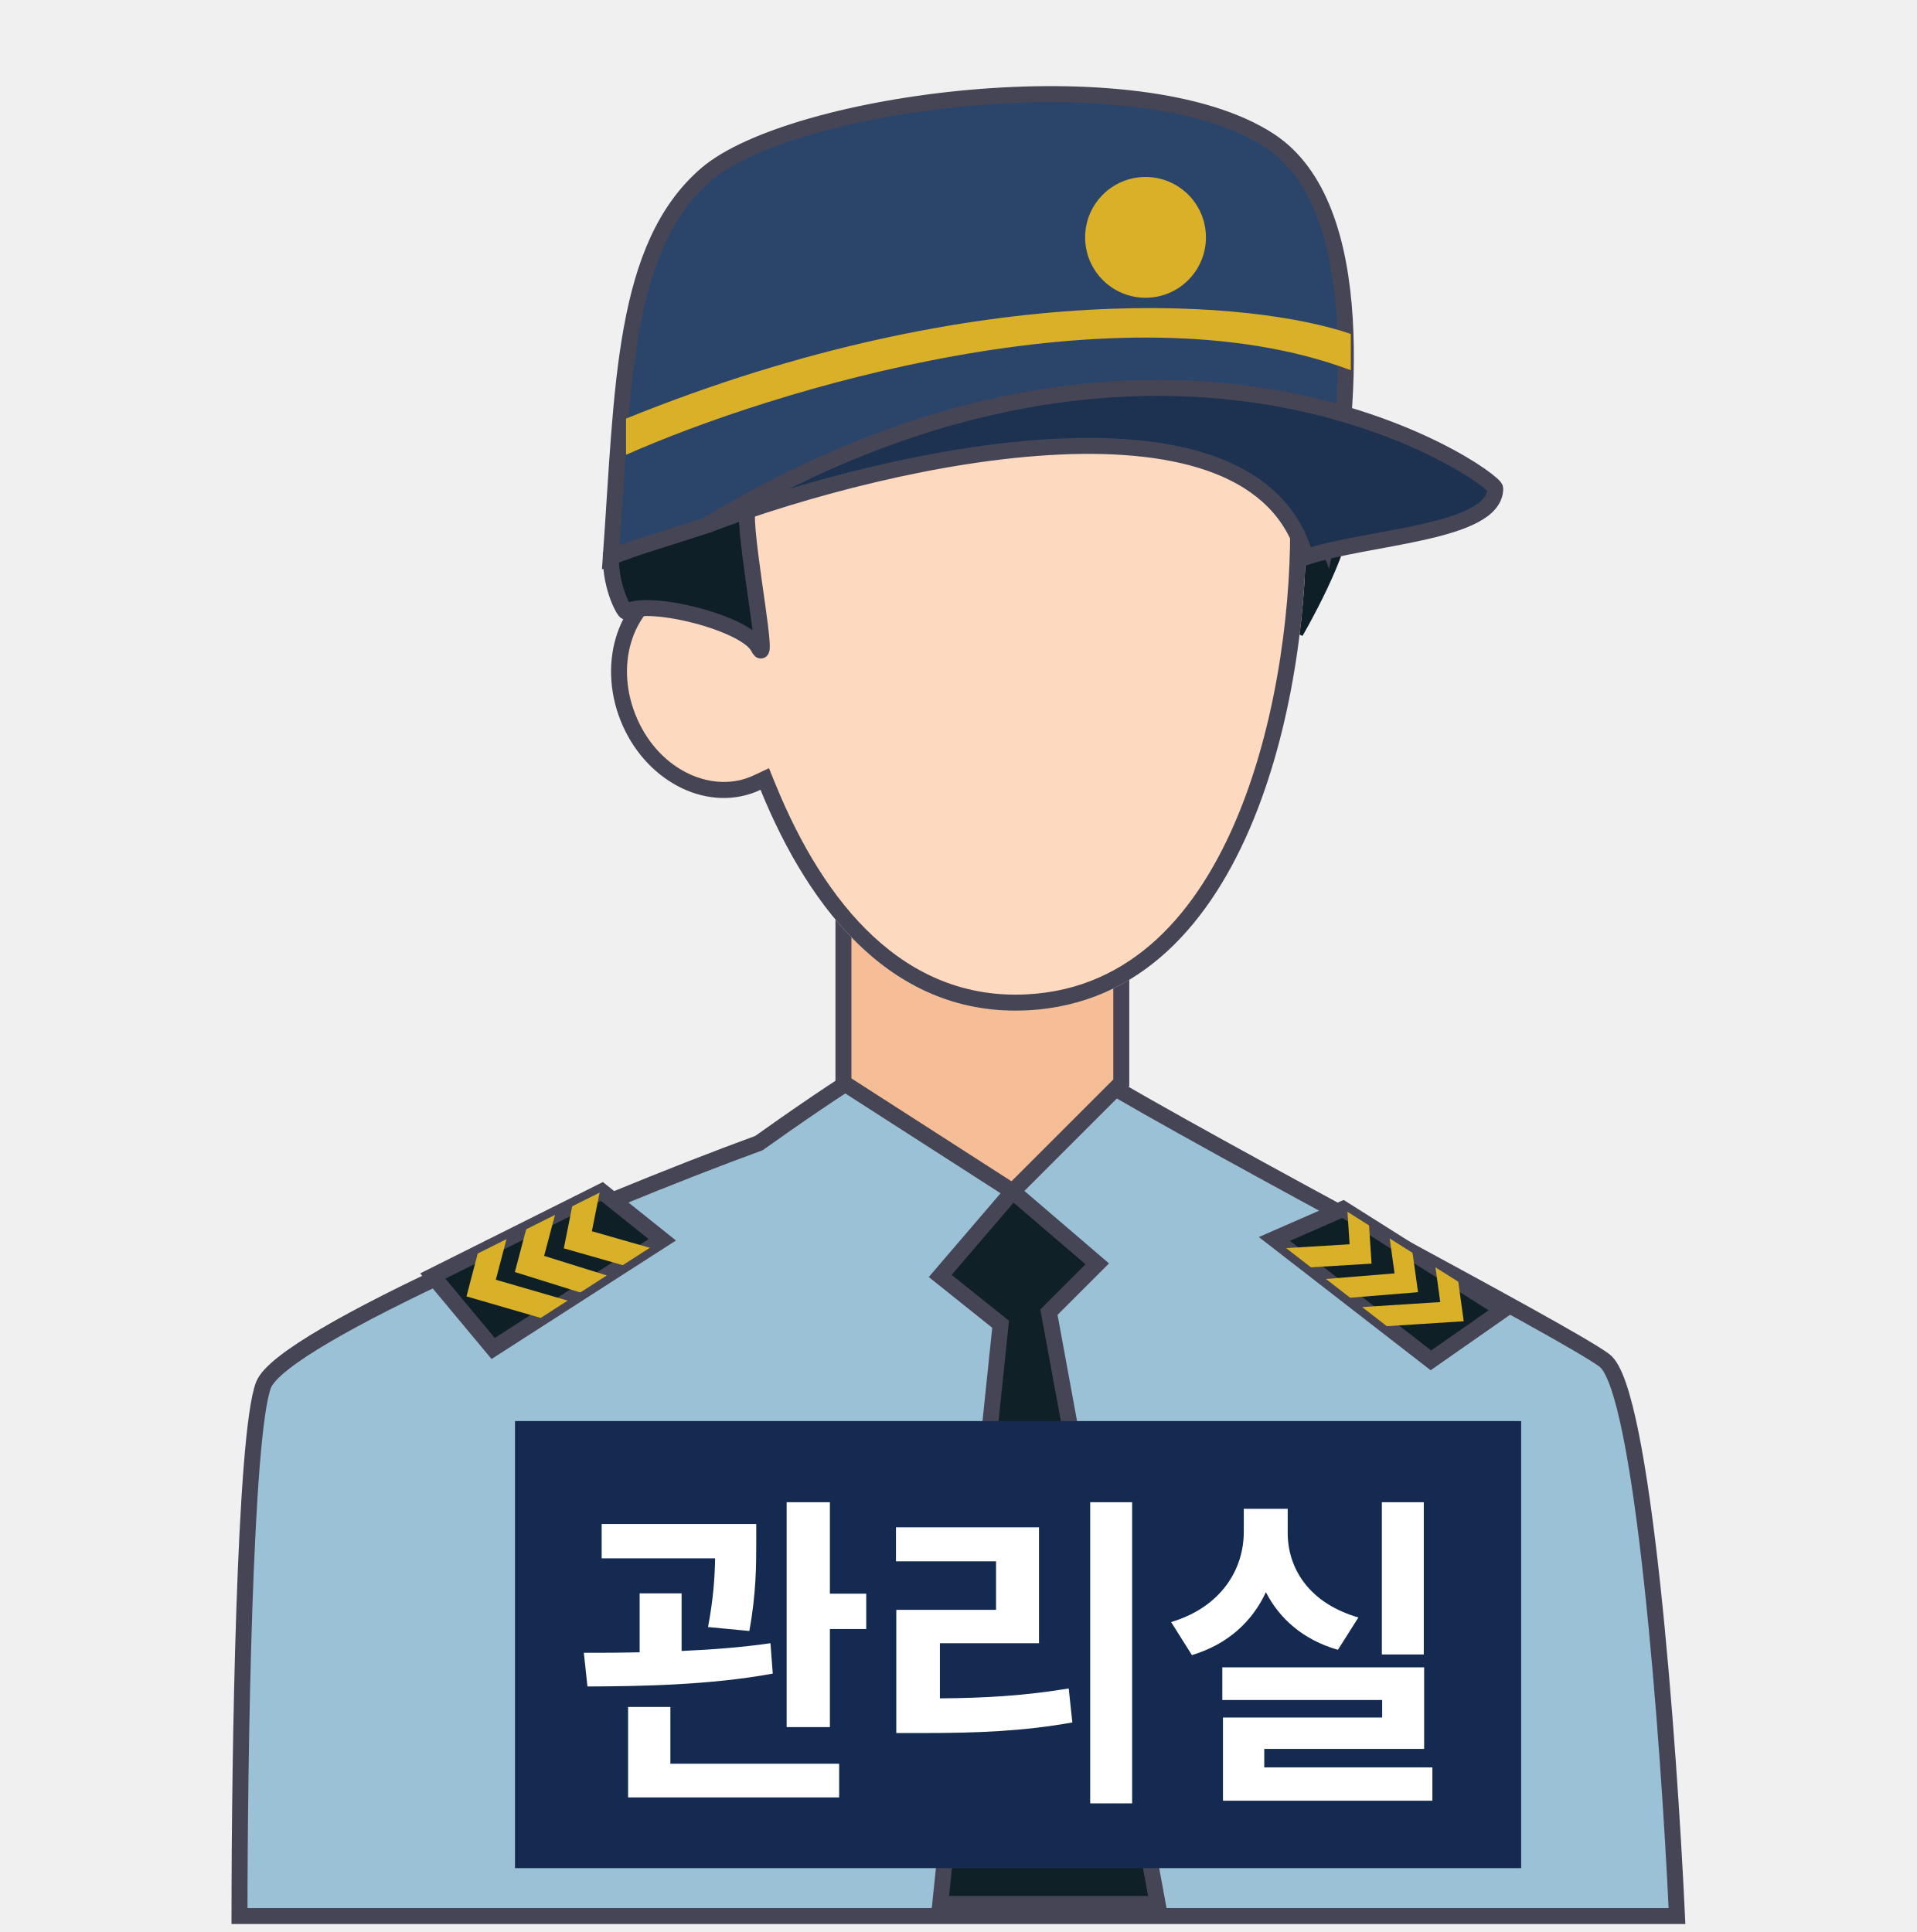
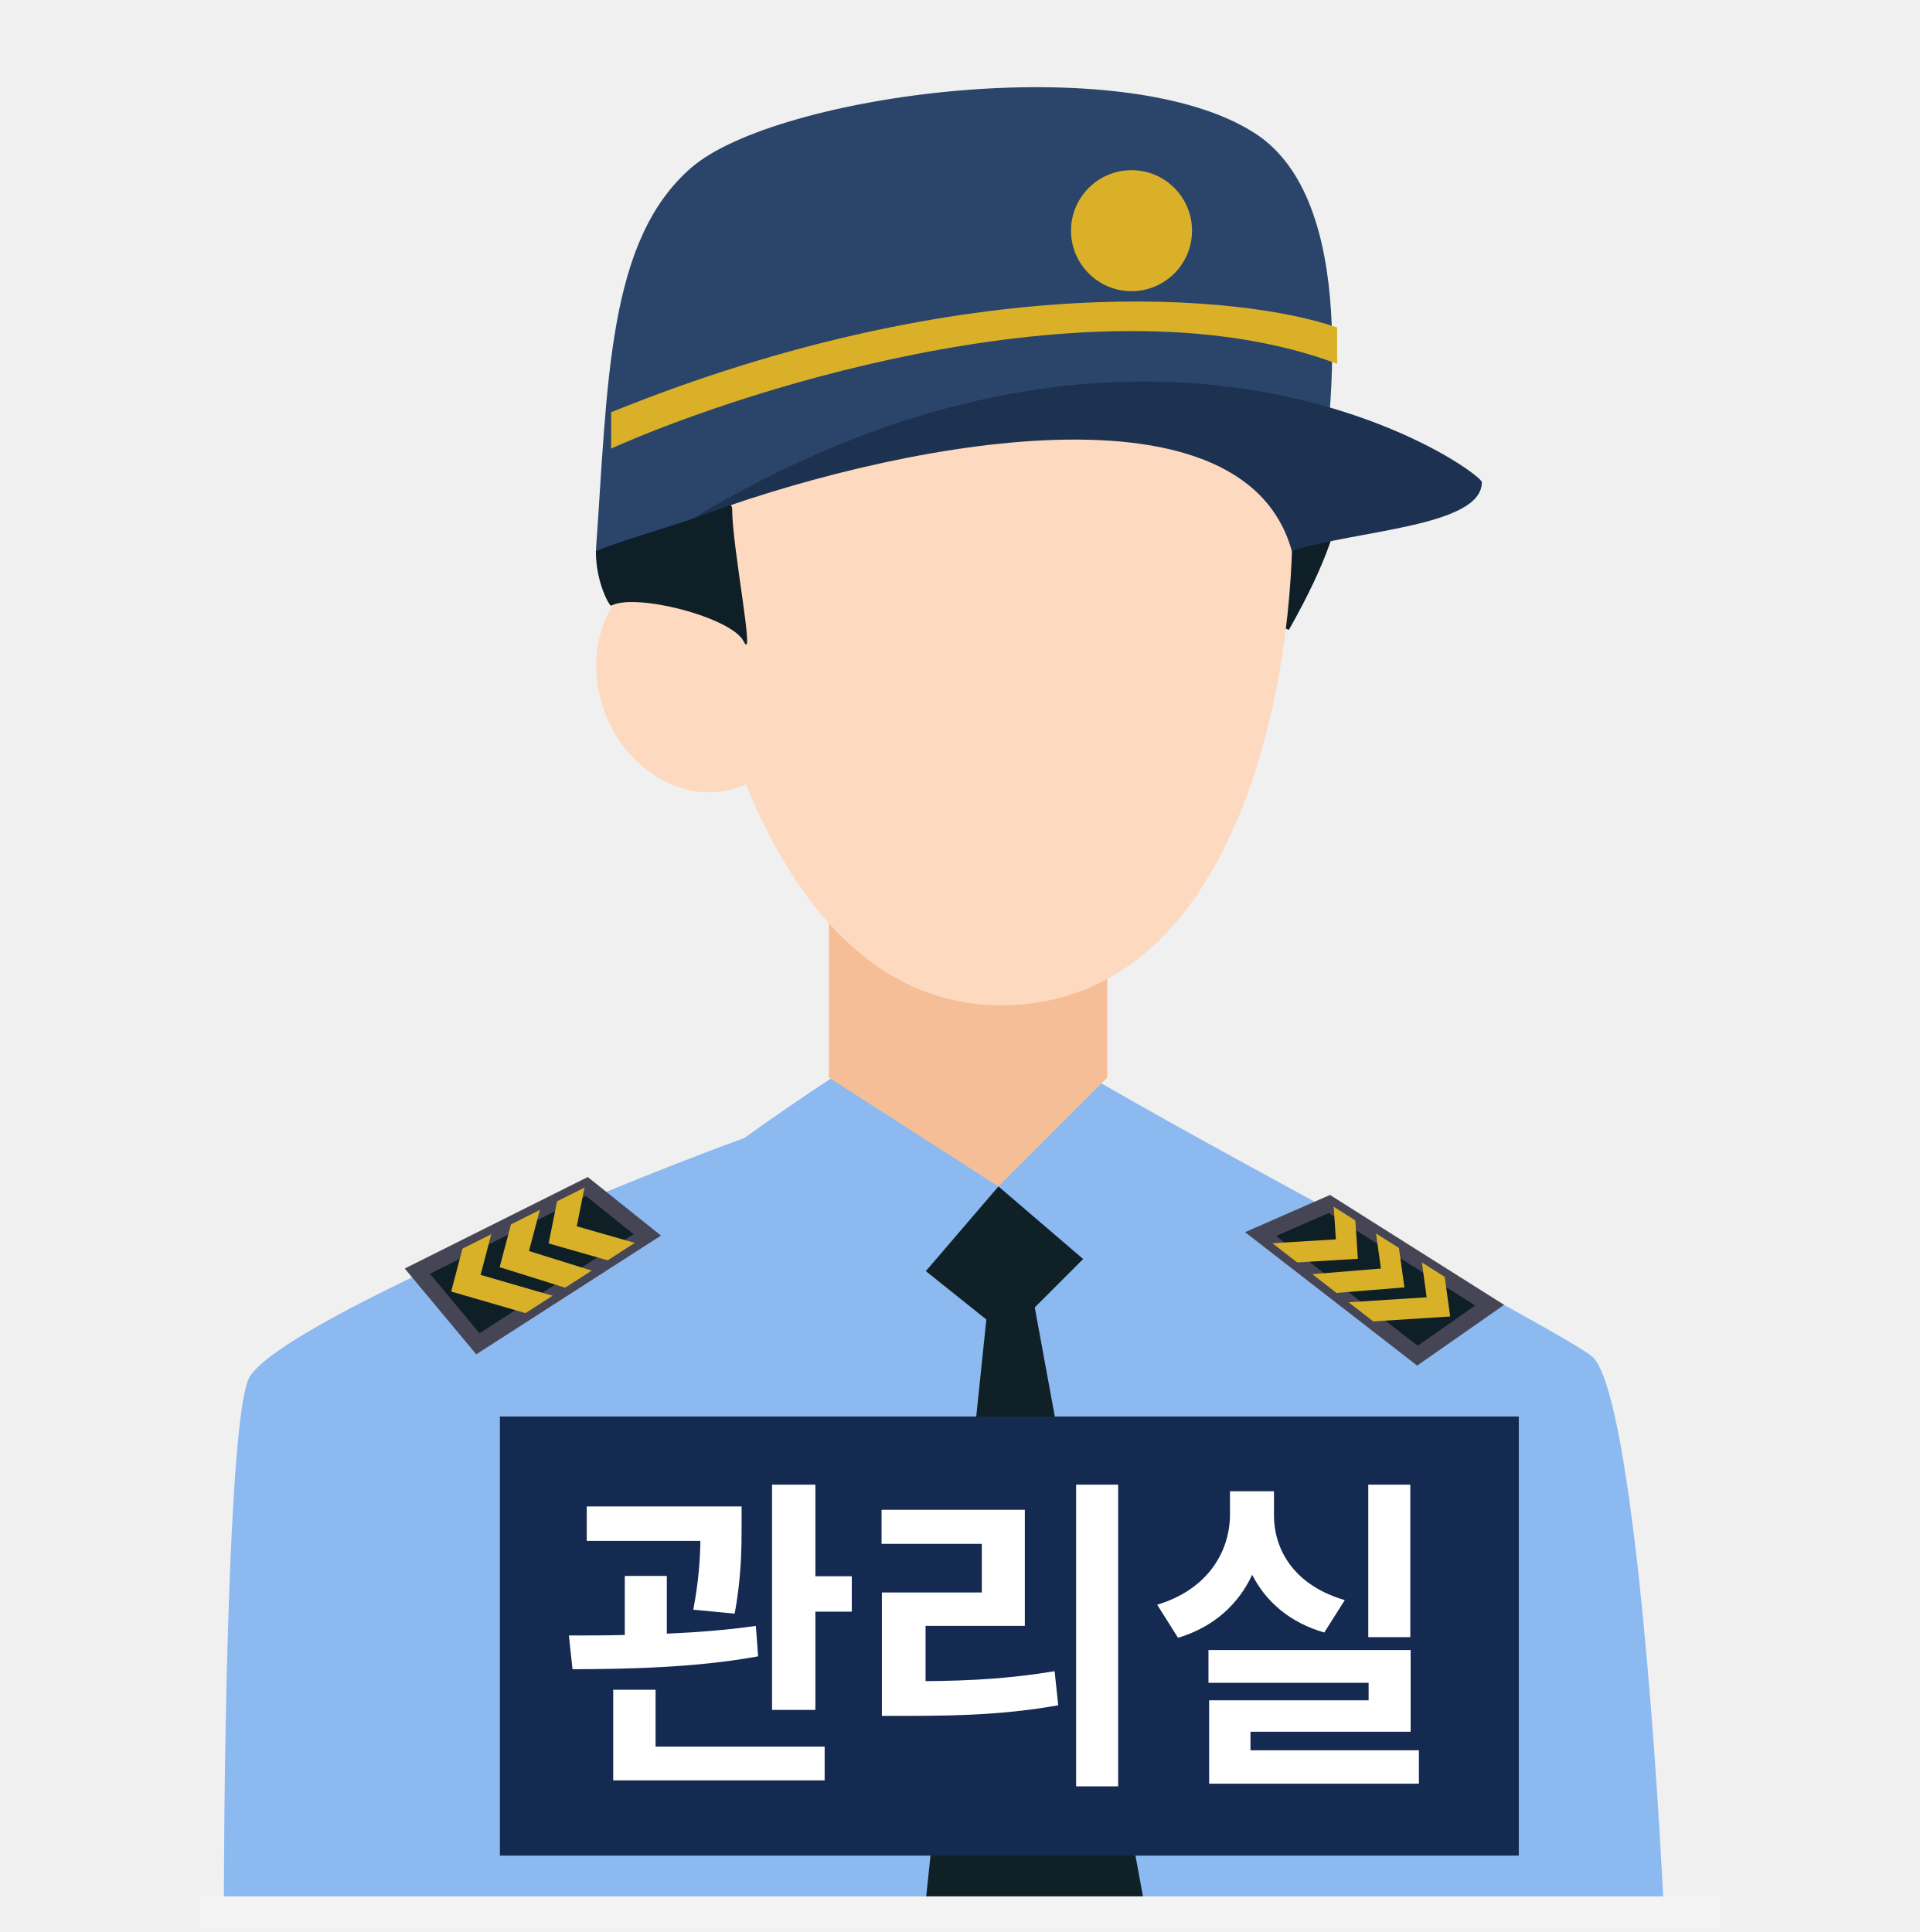
- <svg xmlns="http://www.w3.org/2000/svg" width="120" height="121" viewBox="0 0 120 121" fill="none">
-   <path d="M81.556 39.826C81.556 39.826 76.272 37.496 74.796 38.322C74.706 38.373 73.481 36.558 74.238 34.541C76.507 33.281 84.581 30.745 84.581 32.263C84.581 34.655 81.556 39.826 81.556 39.826Z" fill="#0E1F27" />
-   <path d="M47.52 71.591C49.285 70.331 53.117 67.658 54.327 67.053C60.378 65.843 65.925 66.549 67.942 67.053C76.766 72.347 98.045 83.391 100.466 85.206C102.886 87.021 104.499 109.157 105.004 119.999H14.996C14.996 110.166 15.299 89.744 16.509 86.719C17.719 83.693 37.183 75.373 47.52 71.591Z" fill="#9BC1D6" stroke="#464555" />
-   <path d="M58.871 79.912L63.409 74.617L68.704 79.155L65.678 82.181L72.486 119.243H58.871L62.653 82.937L58.871 79.912Z" fill="#0F2027" stroke="#464555" />
-   <path d="M52.812 67.813V54.955L70.209 55.711V67.813L63.402 74.621L52.812 67.813Z" fill="#F5BE97" stroke="#464555" />
-   <mask id="path-5-inside-1_1163_20918" fill="white">
-     <path fill-rule="evenodd" clip-rule="evenodd" d="M47.62 49.465C50.713 57.062 55.979 63.722 64.373 63.274C78.531 62.518 82.022 42.6 81.769 32.263C75.719 21.422 59.684 6.546 43.951 33.776C43.997 34.375 44.06 35.014 44.14 35.685C43.404 35.659 42.666 35.778 41.956 36.058C38.765 37.318 37.375 41.372 38.852 45.112C40.329 48.852 44.114 50.862 47.305 49.602C47.412 49.559 47.517 49.514 47.62 49.465Z" />
+ <svg xmlns="http://www.w3.org/2000/svg" width="153" height="154" viewBox="0 0 153 154" fill="none">
+   <path d="M102.71 50.211C102.71 50.211 95.973 47.241 94.091 48.294C93.976 48.358 92.415 46.044 93.379 43.473C96.272 41.865 106.568 38.633 106.568 40.568C106.568 43.618 102.71 50.211 102.71 50.211Z" fill="#0E1F27" />
+   <path d="M59.312 90.712C61.562 89.105 66.448 85.698 67.991 84.926C75.706 83.383 82.778 84.283 85.35 84.926C96.6 91.677 123.731 105.757 126.817 108.071C129.903 110.385 131.961 138.609 132.603 152.432H17.844C17.844 139.895 18.23 113.857 19.773 110C21.316 106.142 46.132 95.534 59.312 90.712Z" fill="#8BB9F0" />
+   <path d="M73.785 101.321L79.571 94.57L86.322 100.357L82.465 104.214L91.144 151.468H73.785L78.607 105.178L73.785 101.321Z" fill="#0F2027" />
+   <path d="M66.062 85.894V69.5L88.243 70.464V85.894L79.564 94.573L66.062 85.894Z" fill="#F5BE97" />
+   <path fill-rule="evenodd" clip-rule="evenodd" d="M59.443 62.504C63.387 72.188 70.1 80.679 80.802 80.108C98.854 79.145 103.304 53.749 102.983 40.569C95.268 26.746 74.823 7.78 54.764 42.498C54.823 43.262 54.903 44.077 55.005 44.933C54.067 44.9 53.126 45.051 52.222 45.408C48.153 47.015 46.381 52.184 48.264 56.952C50.148 61.721 54.973 64.284 59.042 62.677C59.178 62.623 59.312 62.565 59.443 62.504Z" fill="#FDD9BF" />
+   <path d="M59.267 51.125C58.303 49.196 50.59 47.23 48.708 48.283C48.593 48.348 47.488 46.475 47.488 43.925C50.381 42.318 58.348 38.639 58.348 40.574C58.348 43.624 60.232 53.054 59.267 51.125Z" fill="#0E1F27" />
+   <path d="M100.087 10.672C108.065 15.909 106.566 32.532 104.638 42.497C99.979 29.853 76.813 32.45 55.138 41.375C52.482 42.261 49.416 43.137 47.488 43.925C48.453 30.422 48.388 19.113 55.138 13.327C61.889 7.541 89.563 3.764 100.087 10.672Z" fill="#2B456A" />
+   <path d="M48.703 35.753V32.86C77.248 21.288 99.172 23.532 106.565 26.103V28.997C88.049 22.054 60.276 30.61 48.703 35.753Z" fill="#DAB028" />
+   <circle cx="90.177" cy="18.388" r="4.822" fill="#DAB028" />
+   <path d="M102.953 43.926C98.978 29.566 70.451 35.582 55.141 41.374C92.116 19.064 118.096 37.55 118.096 38.439C118.096 42.013 107.922 42.264 102.953 43.926Z" fill="#1D3251" />
+   <path d="M51.585 98.432L46.763 94.574L33.262 101.325L38.084 107.111L51.585 98.432Z" fill="#0E1F26" stroke="#464555" stroke-width="1.275" />
+   <mask id="mask0_1169_20940" style="mask-type:alpha" maskUnits="userSpaceOnUse" x="33" y="94" width="19" height="14">
+     <path d="M51.585 98.432L46.763 94.574L33.262 101.325L38.084 107.111L51.585 98.432Z" fill="#0E1F26" />
  </mask>
-   <path fill-rule="evenodd" clip-rule="evenodd" d="M47.62 49.465C50.713 57.062 55.979 63.722 64.373 63.274C78.531 62.518 82.022 42.6 81.769 32.263C75.719 21.422 59.684 6.546 43.951 33.776C43.997 34.375 44.06 35.014 44.14 35.685C43.404 35.659 42.666 35.778 41.956 36.058C38.765 37.318 37.375 41.372 38.852 45.112C40.329 48.852 44.114 50.862 47.305 49.602C47.412 49.559 47.517 49.514 47.62 49.465Z" fill="#FDD9BF" />
-   <path d="M64.373 63.274L64.426 64.272L64.426 64.272L64.373 63.274ZM47.62 49.465L48.546 49.088L48.149 48.112L47.194 48.561L47.62 49.465ZM81.769 32.263L82.769 32.238L82.763 31.991L82.643 31.775L81.769 32.263ZM43.951 33.776L43.085 33.275L42.93 33.543L42.954 33.852L43.951 33.776ZM44.14 35.685L44.105 36.684L45.271 36.726L45.133 35.567L44.14 35.685ZM41.956 36.058L42.324 36.988L42.324 36.988L41.956 36.058ZM47.305 49.602L46.938 48.671L46.938 48.671L47.305 49.602ZM64.32 62.275C56.611 62.687 51.606 56.602 48.546 49.088L46.694 49.843C49.821 57.521 55.347 64.757 64.426 64.272L64.32 62.275ZM80.77 32.287C80.894 37.361 80.094 44.779 77.55 50.982C75.002 57.195 70.833 61.928 64.32 62.275L64.426 64.272C72.072 63.864 76.727 58.26 79.4 51.741C82.078 45.212 82.898 37.502 82.769 32.238L80.77 32.287ZM44.817 34.276C48.7 27.555 52.545 23.534 56.157 21.387C59.741 19.256 63.139 18.941 66.25 19.713C72.576 21.283 77.916 27.411 80.896 32.75L82.643 31.775C79.572 26.273 73.869 19.543 66.732 17.772C63.111 16.874 59.172 17.268 55.136 19.668C51.127 22.051 47.068 26.381 43.085 33.275L44.817 34.276ZM45.133 35.567C45.054 34.909 44.993 34.284 44.948 33.699L42.954 33.852C43.001 34.466 43.065 35.119 43.147 35.803L45.133 35.567ZM42.324 36.988C42.9 36.76 43.501 36.663 44.105 36.684L44.175 34.686C43.307 34.655 42.431 34.795 41.589 35.128L42.324 36.988ZM39.782 44.745C38.451 41.374 39.779 37.993 42.324 36.988L41.589 35.128C37.751 36.643 36.299 41.369 37.922 45.479L39.782 44.745ZM46.938 48.671C44.393 49.676 41.113 48.115 39.782 44.745L37.922 45.479C39.545 49.589 43.834 52.047 47.672 50.532L46.938 48.671ZM47.194 48.561C47.111 48.6 47.025 48.637 46.938 48.671L47.672 50.532C47.799 50.481 47.924 50.428 48.046 50.37L47.194 48.561Z" fill="#464555" mask="url(#path-5-inside-1_1163_20918)" />
-   <path d="M47.485 40.542C46.728 39.029 40.678 37.487 39.203 38.313C39.112 38.363 38.246 36.895 38.246 34.895C40.515 33.634 46.764 30.749 46.764 32.267C46.764 34.658 48.241 42.054 47.485 40.542Z" fill="#0E1F27" stroke="#464555" />
-   <path d="M79.5 8.814C85.757 12.921 84.582 25.96 83.069 33.775C79.416 23.858 61.246 25.895 44.246 32.895C42.163 33.59 39.758 34.277 38.246 34.895C39.002 24.304 38.952 15.435 44.246 10.897C49.541 6.359 71.246 3.396 79.5 8.814Z" fill="#2B456A" stroke="#464555" />
-   <path d="M39.199 28.485V26.216C61.588 17.14 78.782 18.901 84.581 20.917V23.187C70.059 17.741 48.276 24.451 39.199 28.485Z" fill="#DAB028" />
-   <circle cx="71.727" cy="14.866" r="3.782" fill="#DAB028" />
-   <path d="M81.746 34.897C78.628 23.634 56.254 28.352 44.246 32.895C73.246 15.397 93.623 29.895 93.623 30.593C93.623 33.397 85.643 33.593 81.746 34.897Z" fill="#1D3251" stroke="#464555" />
-   <path d="M41.469 77.647L37.687 74.621L27.098 79.916L30.88 84.454L41.469 77.647Z" fill="#0E1F26" stroke="#464555" />
-   <mask id="mask0_1163_20918" style="mask-type:alpha" maskUnits="userSpaceOnUse" x="27" y="74" width="15" height="11">
-     <path d="M41.469 77.647L37.687 74.621L27.098 79.916L30.88 84.454L41.469 77.647Z" fill="#0E1F26" />
+   <g mask="url(#mask0_1169_20940)">
+     <path d="M45.809 93.609L44.844 98.431L51.595 100.36" stroke="#D8B128" stroke-width="1.929" />
+     <path d="M42.519 94.581L40.988 100.363L50.415 103.311" stroke="#D8B128" stroke-width="1.929" />
+     <path d="M38.647 96.499L37.129 102.285L50.018 106.024" stroke="#D8B128" stroke-width="1.929" />
+   </g>
+   <path d="M100.464 98.369L105.941 95.971L118.719 104.038L112.961 108.059L100.464 98.369Z" fill="#0E1F26" stroke="#464555" stroke-width="1.275" />
+   <mask id="mask1_1169_20940" style="mask-type:alpha" maskUnits="userSpaceOnUse" x="100" y="95" width="19" height="14">
+     <path d="M100.464 98.369L105.941 95.971L118.719 104.038L112.961 108.059L100.464 98.369Z" fill="#0E1F26" />
  </mask>
-   <g mask="url(#mask0_1163_20918)">
-     <path d="M36.938 73.865L36.181 77.647L41.476 79.16" stroke="#D8B128" stroke-width="1.513" />
-     <path d="M34.355 74.625L33.154 79.161L40.548 81.473" stroke="#D8B128" stroke-width="1.513" />
-     <path d="M31.317 76.133L30.127 80.671L40.236 83.603" stroke="#D8B128" stroke-width="1.513" />
+   <g mask="url(#mask1_1169_20940)">
+     <path d="M107.059 95.334L107.339 99.564L100.177 99.997" stroke="#D8B128" stroke-width="1.648" />
+     <path d="M110.272 96.728L110.989 101.867L100.95 102.686" stroke="#D8B128" stroke-width="1.648" />
+     <path d="M113.93 99.032L114.634 104.172L100.95 105.046" stroke="#D8B128" stroke-width="1.648" />
  </g>
-   <path d="M79.793 77.596L84.089 75.716L94.111 82.042L89.595 85.197L79.793 77.596Z" fill="#0E1F26" stroke="#464555" />
-   <mask id="mask1_1163_20918" style="mask-type:alpha" maskUnits="userSpaceOnUse" x="79" y="75" width="16" height="11">
-     <path d="M79.793 77.596L84.089 75.716L94.111 82.042L89.595 85.197L79.793 77.596Z" fill="#0E1F26" />
-   </mask>
-   <g mask="url(#mask1_1163_20918)">
-     <path d="M84.973 75.217L85.192 78.535L79.575 78.874" stroke="#D8B128" stroke-width="1.293" />
-     <path d="M87.493 76.309L88.055 80.34L80.181 80.982" stroke="#D8B128" stroke-width="1.293" />
-     <path d="M90.362 78.118L90.915 82.149L80.183 82.834" stroke="#D8B128" stroke-width="1.293" />
-   </g>
-   <rect width="63" height="28" transform="translate(32.2461 89)" fill="#142A51" />
-   <path d="M47.352 95.447H37.673V97.598H44.777C44.757 98.725 44.674 100.101 44.333 101.9L46.918 102.148C47.352 99.811 47.352 97.929 47.352 96.626V95.447ZM36.556 103.513L36.784 105.623C40.062 105.612 44.467 105.54 48.386 104.816L48.242 102.913C46.473 103.172 44.56 103.317 42.678 103.399V99.79H40.052V103.482C38.8 103.513 37.611 103.513 36.556 103.513ZM39.328 112.572H52.543V110.462H41.975V106.905H39.328V112.572ZM49.255 108.167H51.964V102.024H54.239V99.811H51.964V94.082H49.255V108.167ZM70.888 94.082H68.262V112.944H70.888V94.082ZM56.101 97.784H62.367V100.825H56.121V108.539H57.817C61.251 108.539 64.053 108.425 67.145 107.877L66.917 105.747C64.156 106.202 61.726 106.347 58.851 106.367V102.913H65.056V95.654H56.101V97.784ZM89.15 94.082H86.524V103.617H89.15V94.082ZM73.329 101.59L74.632 103.658C76.876 102.986 78.416 101.548 79.264 99.718C80.123 101.393 81.612 102.707 83.773 103.327L85.055 101.3C81.974 100.411 80.609 98.229 80.629 95.944V94.496H77.879V95.944C77.879 98.281 76.472 100.649 73.329 101.59ZM76.534 106.471H86.544V107.567H76.576V112.779H89.688V110.69H79.161V109.532H89.171V104.423H76.534V106.471Z" fill="white" />
+   <rect width="81.2" height="35" transform="translate(39.8398 112.91)" fill="#142A51" />
+   <path d="M59.102 120.08H46.761V122.823H55.819C55.792 124.26 55.687 126.013 55.252 128.308L58.548 128.624C59.102 125.644 59.102 123.245 59.102 121.583V120.08ZM45.337 130.364L45.627 133.054C49.807 133.041 55.423 132.949 60.42 132.026L60.236 129.6C57.981 129.929 55.542 130.114 53.142 130.219V125.618H49.793V130.325C48.198 130.364 46.682 130.364 45.337 130.364ZM48.87 141.914H65.721V139.225H52.246V134.689H48.87V141.914ZM61.528 136.298H64.982V128.466H67.883V125.644H64.982V118.34H61.528V136.298ZM89.11 118.34H85.761V142.389H89.11V118.34ZM70.256 123.06H78.246V126.936H70.282V136.772H72.445C76.822 136.772 80.395 136.627 84.337 135.928L84.047 133.212C80.527 133.792 77.428 133.977 73.763 134.003V129.6H81.674V120.344H70.256V123.06ZM112.394 118.34H109.045V130.496H112.394V118.34ZM92.222 127.912L93.883 130.549C96.744 129.692 98.709 127.859 99.79 125.526C100.884 127.662 102.783 129.336 105.538 130.127L107.173 127.543C103.244 126.409 101.504 123.627 101.53 120.713V118.867H98.023V120.713C98.023 123.693 96.23 126.712 92.222 127.912ZM96.309 134.135H109.072V135.533H96.362V142.178H113.08V139.515H99.658V138.038H112.421V131.525H96.309V134.135Z" fill="white" />
+   <rect x="15.938" y="151.16" width="121.125" height="2.55" fill="#F4F4F4" />
</svg>
